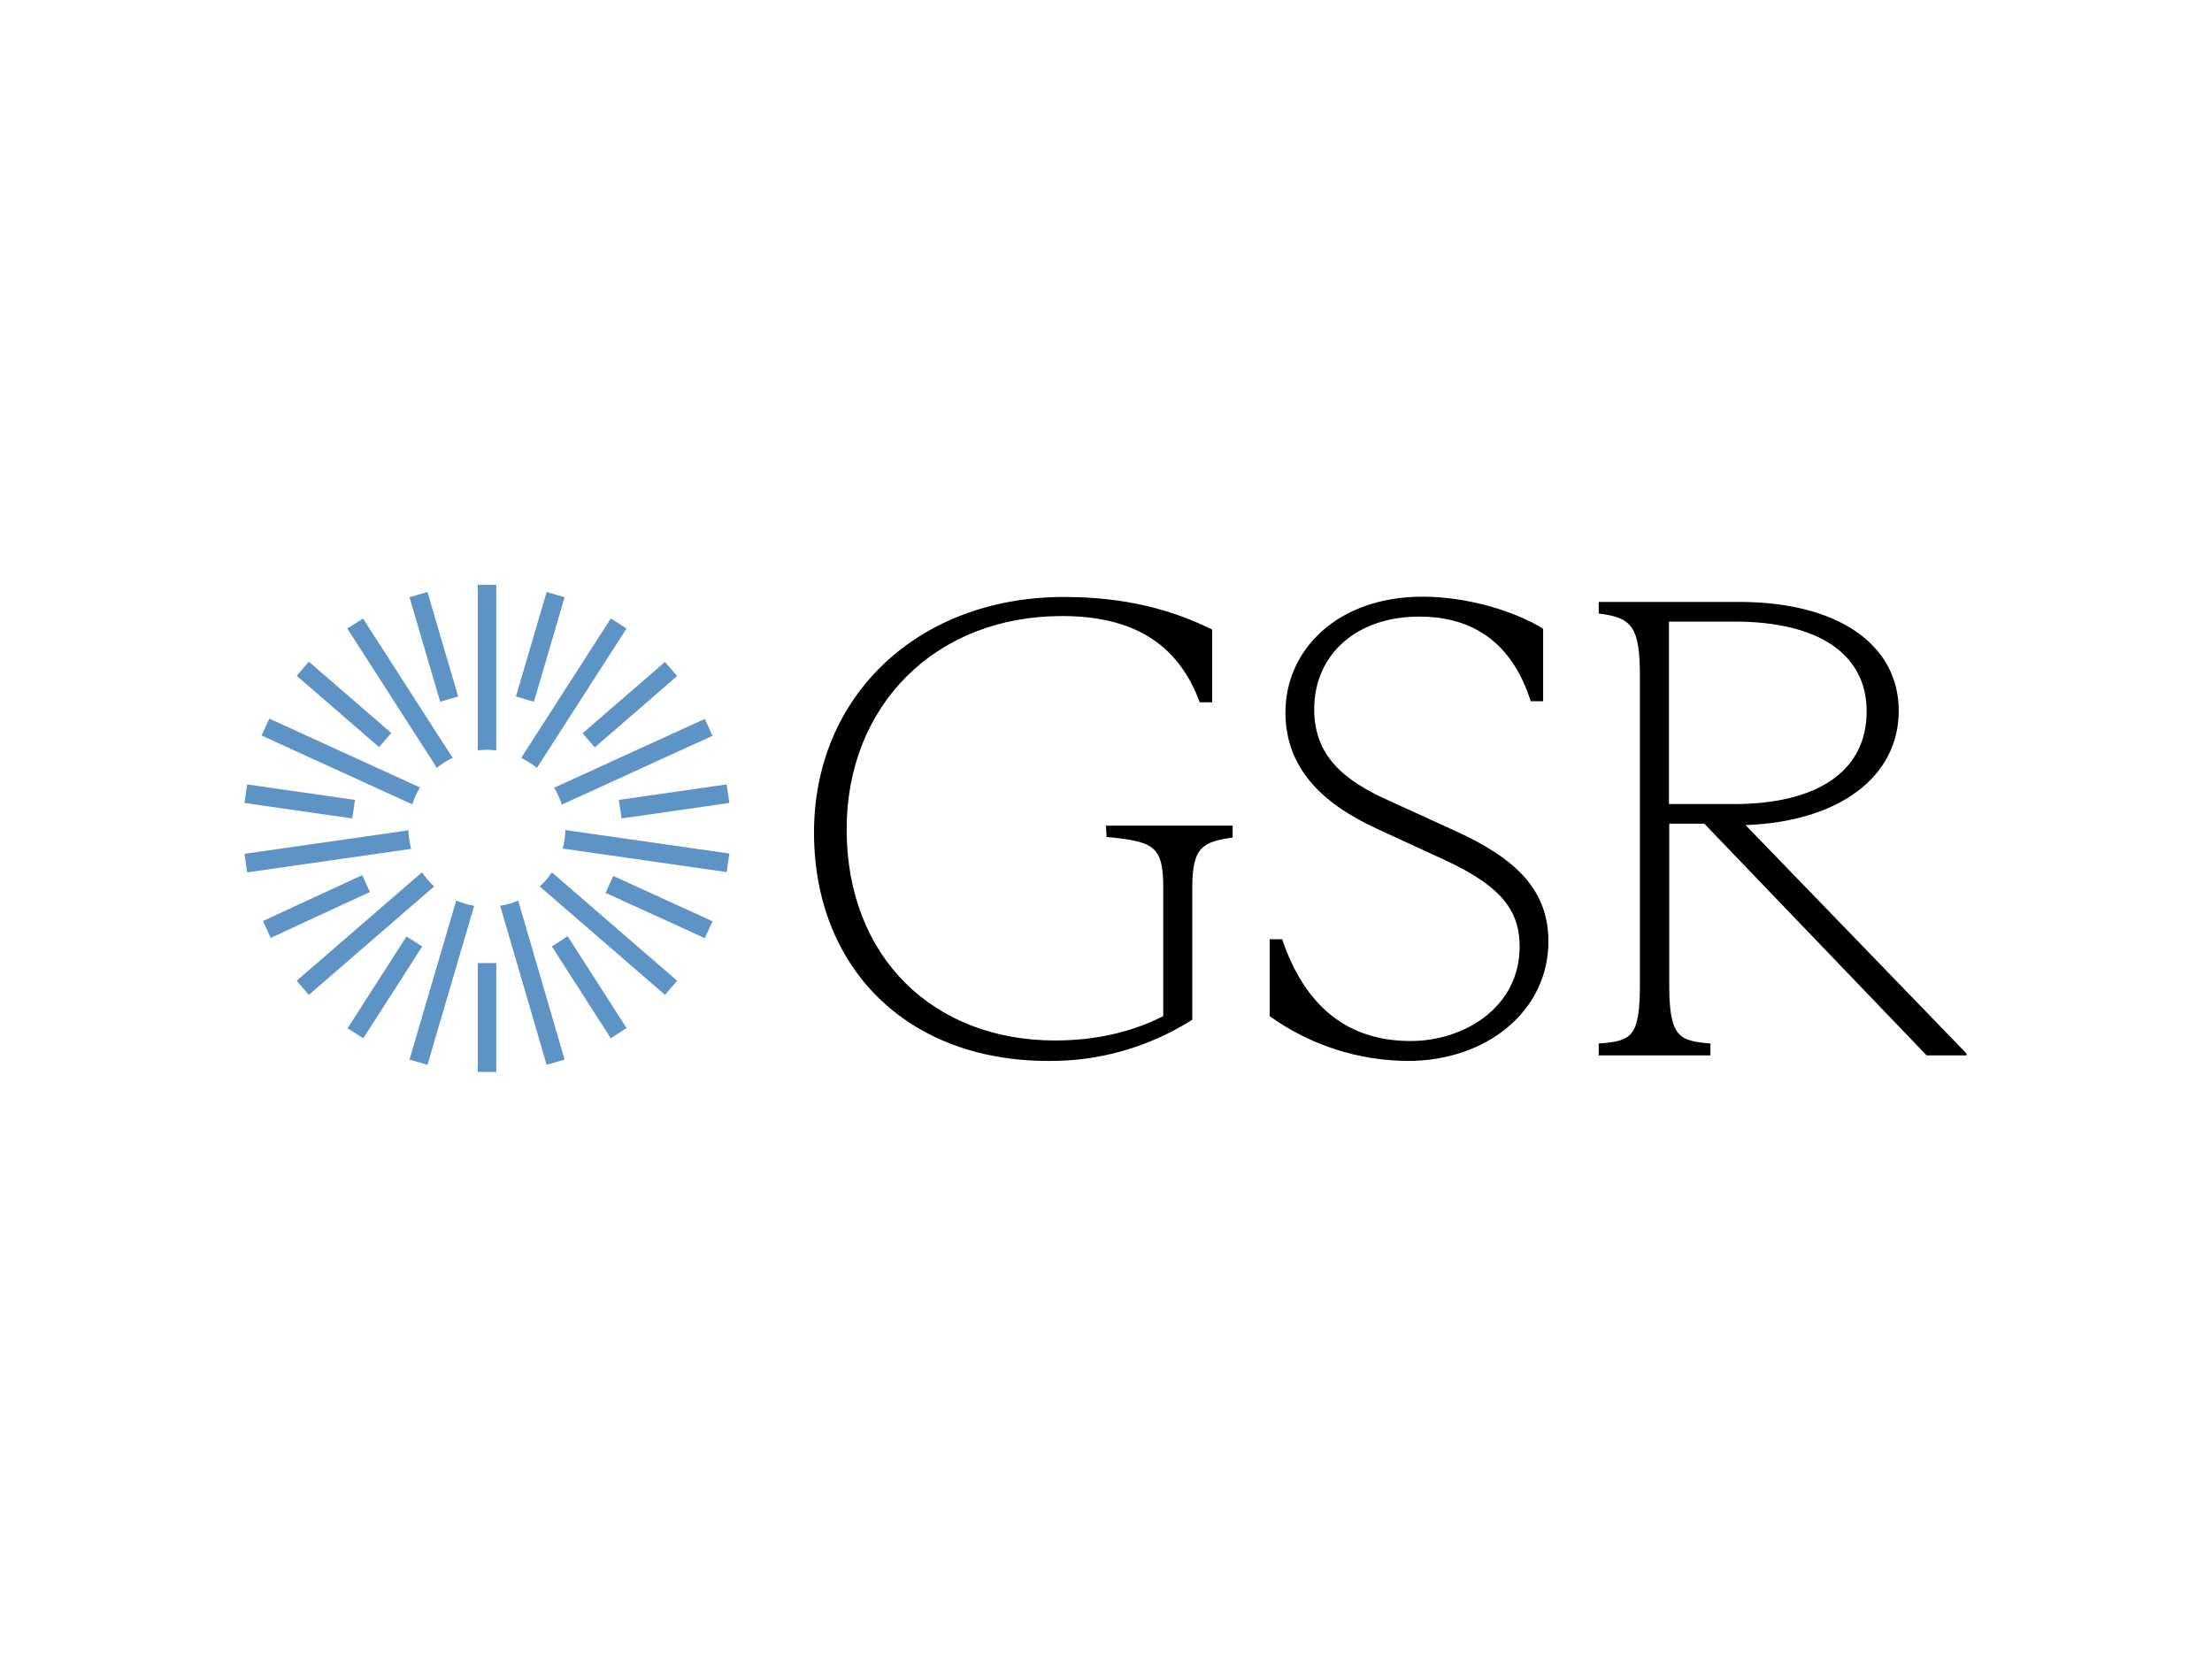
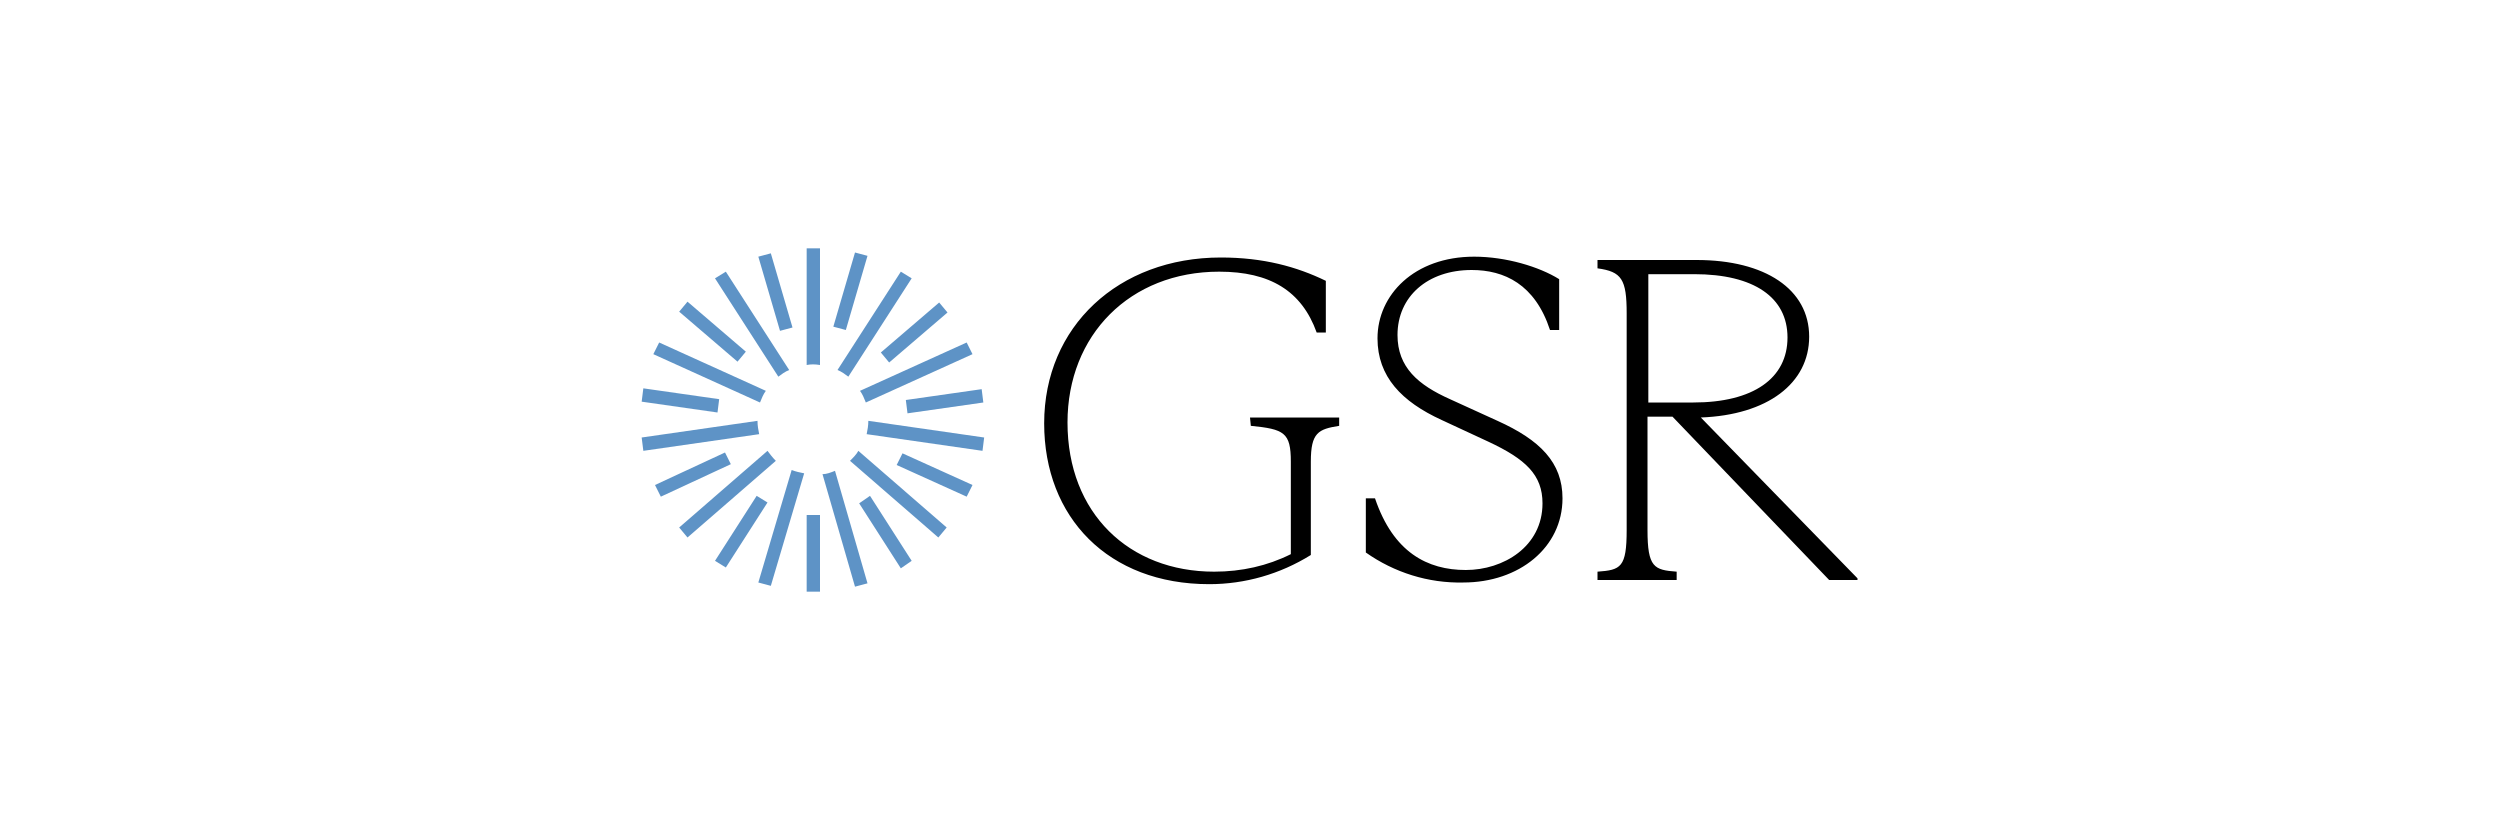
- <svg xmlns="http://www.w3.org/2000/svg" version="1.0" id="katman_1" x="0px" y="0px" viewBox="0 0 800 600" style="enable-background:new 0 0 800 600;" xml:space="preserve">
+ <svg xmlns="http://www.w3.org/2000/svg" version="1.1" id="katman_1" x="0px" y="0px" viewBox="0 0 300 100" style="enable-background:new 0 0 300 100;" xml:space="preserve">
  <style type="text/css">
	.st0{fill:#5E93C6;}
</style>
  <g>
-     <path d="M400,298.6h45.8v4.3c-10.8,1.6-14.6,3.3-14.6,18.2v47.7c-15.6,9.9-33.7,15.1-52.1,14.9c-51.6,0-84.7-34.2-84.7-82.6   c0-49.6,37.8-85.2,90.4-85.2c21.9,0,38.9,4.5,53.6,11.8V254h-4.5c-7.8-21.2-24.1-31.2-49.8-31.2c-45.8,0-77.9,32.3-77.9,77.1   c0,46.5,31.6,76.4,75.3,76.4c14.2,0,27.4-2.8,39.2-8.8v-46.4c0-15.1-3.3-16.8-20.5-18.4L400,298.6z M459.2,367.5v-27.8h4.5   c9.4,27.6,26.9,36.8,46.5,36.8c19.1,0,39.4-12,39.4-34.2c0-14.4-8.5-22.7-27.8-31.6l-24.1-11.1c-20.3-9.4-32.8-22.4-32.8-42   c0-22.4,18.6-41.8,49.6-41.8c16.3,0,33.3,5.2,43.6,11.6v26.2h-4.5c-7.5-23.6-23.6-30.6-40.3-30.6c-22.7,0-38,13.7-38,33.5   c0,16.8,10.6,25.7,26.9,33l24.3,11.1c21.7,9.9,33.5,21.2,33.5,39.9c0,25-22.2,43.2-50.8,43.2C491.3,383.6,473.8,378,459.2,367.5   L459.2,367.5z M711.2,381v0.7h-14.4l-80.4-83.8h-12.7v58c0,19.3,3.5,20.5,14.9,21.5v4.3h-40.4v-4.3c11.8-0.9,14.9-2.1,14.9-21.5   V244.8c0-17.7-2.6-21.5-14.9-22.9v-4.2h50.9c35.2,0,57.6,15.1,57.6,39.4c0,23.8-21.5,40.1-55.4,41.3L711.2,381z M603.6,290.8H627   c30.9,0,48.1-12.3,48.1-33.5c0-20.5-17-32.5-47.9-32.5h-23.6L603.6,290.8L603.6,290.8z" />
-     <path class="st0" d="M179.5,271.4v-59.9h-6.7v59.9C175,271.1,177.2,271.1,179.5,271.4z M131.3,223.7l-5.7,3.6l32.4,50.4   c1.7-1.4,3.6-2.7,5.7-3.6C163.7,274.1,131.3,223.7,131.3,223.7z M97.4,259.9l-2.8,6.1l54.5,24.9c0.7-2.1,1.6-4.2,2.8-6.1   L97.4,259.9L97.4,259.9z M88.4,308.8l1,6.7l59.3-8.5c-0.6-2.2-0.9-4.4-1-6.7L88.4,308.8z M152.6,315.5l-45.3,39.2l4.4,5.1   l45.3-39.2C155.4,319.1,153.9,317.3,152.6,315.5L152.6,315.5z M148.1,383.2l6.5,1.9l16.9-57.5c-2.2-0.4-4.4-1-6.5-1.9L148.1,383.2   L148.1,383.2z M197.7,385.1l6.5-1.9l-16.8-57.5c-2.1,0.9-4.2,1.5-6.5,1.9L197.7,385.1L197.7,385.1z M195.2,320.6l45.3,39.2l4.4-5.1   l-45.3-39.2C198.3,317.4,196.9,319.1,195.2,320.6z M203.5,306.9l59.3,8.5l1-6.7l-59.3-8.5C204.4,302.5,204.1,304.8,203.5,306.9z    M257.7,266.1l-2.8-6.1l-54.5,24.9c1.2,1.9,2.1,4,2.8,6.1L257.7,266.1z M226.6,227.3l-5.7-3.6l-32.4,50.4c2,1,3.9,2.2,5.7,3.6   L226.6,227.3L226.6,227.3z M148.1,216l6.5-1.9l11.1,37.8l-6.5,1.9L148.1,216z M186.6,251.9l11.1-37.8l6.5,1.9l-11.1,37.8   L186.6,251.9z M107.3,244.4l4.4-5.1l29.8,25.8l-4.4,5.1L107.3,244.4z M88.4,290.4l1-6.7l39,5.6l-1,6.7L88.4,290.4z M95.1,333.1   l35.9-16.6l2.8,6.1l-35.9,16.6L95.1,333.1z M125.7,371.9l21.3-33.2l5.7,3.6l-21.3,33.2L125.7,371.9z M172.8,348.3h6.7v39.4h-6.7   V348.3z M199.6,342.3l5.7-3.7l21.3,33.2l-5.7,3.7L199.6,342.3z M219,322.9l2.8-6.1l35.9,16.4l-2.8,6.1L219,322.9z M223.8,289.3   l39-5.6l1,6.7l-39,5.6L223.8,289.3z M210.7,265.2l29.8-25.8l4.4,5.1l-29.8,25.8L210.7,265.2z" />
+     <path d="M150,50.1h10.7v1c-2.5,0.4-3.4,0.8-3.4,4.3v11.2c-3.7,2.3-7.9,3.5-12.2,3.5c-12.1,0-19.8-8-19.8-19.3   c0-11.6,8.9-19.9,21.2-19.9c5.1,0,9.1,1.1,12.6,2.8v6.2h-1.1c-1.8-5-5.6-7.3-11.7-7.3c-10.7,0-18.2,7.6-18.2,18.1   c0,10.9,7.4,17.9,17.6,17.9c3.3,0,6.4-0.7,9.2-2.1V55.4c0-3.5-0.8-3.9-4.8-4.3L150,50.1z M163.9,66.3v-6.5h1.1   c2.2,6.5,6.3,8.6,10.9,8.6c4.5,0,9.2-2.8,9.2-8c0-3.4-2-5.3-6.5-7.4l-5.6-2.6c-4.8-2.2-7.7-5.2-7.7-9.8c0-5.2,4.4-9.8,11.6-9.8   c3.8,0,7.8,1.2,10.2,2.7v6.1H186c-1.8-5.5-5.5-7.2-9.4-7.2c-5.3,0-8.9,3.2-8.9,7.8c0,3.9,2.5,6,6.3,7.7l5.7,2.6   c5.1,2.3,7.8,5,7.8,9.3c0,5.9-5.2,10.1-11.9,10.1C171.4,70,167.3,68.7,163.9,66.3L163.9,66.3z M222.9,69.4v0.2h-3.4L200.7,50h-3   v13.6c0,4.5,0.8,4.8,3.5,5v1h-9.5v-1c2.8-0.2,3.5-0.5,3.5-5v-26c0-4.1-0.6-5-3.5-5.4v-1h11.9c8.2,0,13.5,3.5,13.5,9.2   c0,5.6-5,9.4-13,9.7L222.9,69.4z M197.7,48.3h5.5c7.2,0,11.3-2.9,11.3-7.8c0-4.8-4-7.6-11.2-7.6h-5.5V48.3L197.7,48.3z" />
+     <path class="st0" d="M98.4,43.8v-14h-1.6v14C97.3,43.7,97.8,43.7,98.4,43.8z M87.1,32.6l-1.3,0.8l7.6,11.8c0.4-0.3,0.8-0.6,1.3-0.8   L87.1,32.6z M79.1,41.1l-0.7,1.4l12.8,5.8c0.2-0.5,0.4-1,0.7-1.4L79.1,41.1L79.1,41.1z M77,52.5l0.2,1.6l13.9-2   c-0.1-0.5-0.2-1-0.2-1.6L77,52.5z M92.1,54.1l-10.6,9.2l1,1.2l10.6-9.2C92.7,54.9,92.4,54.5,92.1,54.1L92.1,54.1z M91,69.9l1.5,0.4   l4-13.5c-0.5-0.1-1-0.2-1.5-0.4L91,69.9L91,69.9z M102.6,70.4l1.5-0.4l-3.9-13.5c-0.5,0.2-1,0.4-1.5,0.4L102.6,70.4L102.6,70.4z    M102,55.3l10.6,9.2l1-1.2l-10.6-9.2C102.8,54.5,102.4,54.9,102,55.3z M104,52.1l13.9,2l0.2-1.6l-13.9-2   C104.2,51.1,104.1,51.6,104,52.1z M116.7,42.5l-0.7-1.4l-12.8,5.8c0.3,0.4,0.5,0.9,0.7,1.4L116.7,42.5z M109.4,33.4l-1.3-0.8   l-7.6,11.8c0.5,0.2,0.9,0.5,1.3,0.8L109.4,33.4L109.4,33.4z M91,30.8l1.5-0.4l2.6,8.9l-1.5,0.4L91,30.8z M100,39.2l2.6-8.9l1.5,0.4   l-2.6,8.9L100,39.2z M81.5,37.4l1-1.2l7,6l-1,1.2L81.5,37.4z M77,48.2l0.2-1.6l9.1,1.3l-0.2,1.6L77,48.2z M78.6,58.2l8.4-3.9   l0.7,1.4l-8.4,3.9L78.6,58.2z M85.8,67.3l5-7.8l1.3,0.8l-5,7.8L85.8,67.3z M96.8,61.8h1.6V71h-1.6V61.8z M103.1,60.4l1.3-0.9l5,7.8   l-1.3,0.9L103.1,60.4z M107.6,55.8l0.7-1.4l8.4,3.8l-0.7,1.4L107.6,55.8z M108.7,48l9.1-1.3l0.2,1.6l-9.1,1.3L108.7,48z    M105.7,42.3l7-6l1,1.2l-7,6L105.7,42.3z" />
  </g>
</svg>
